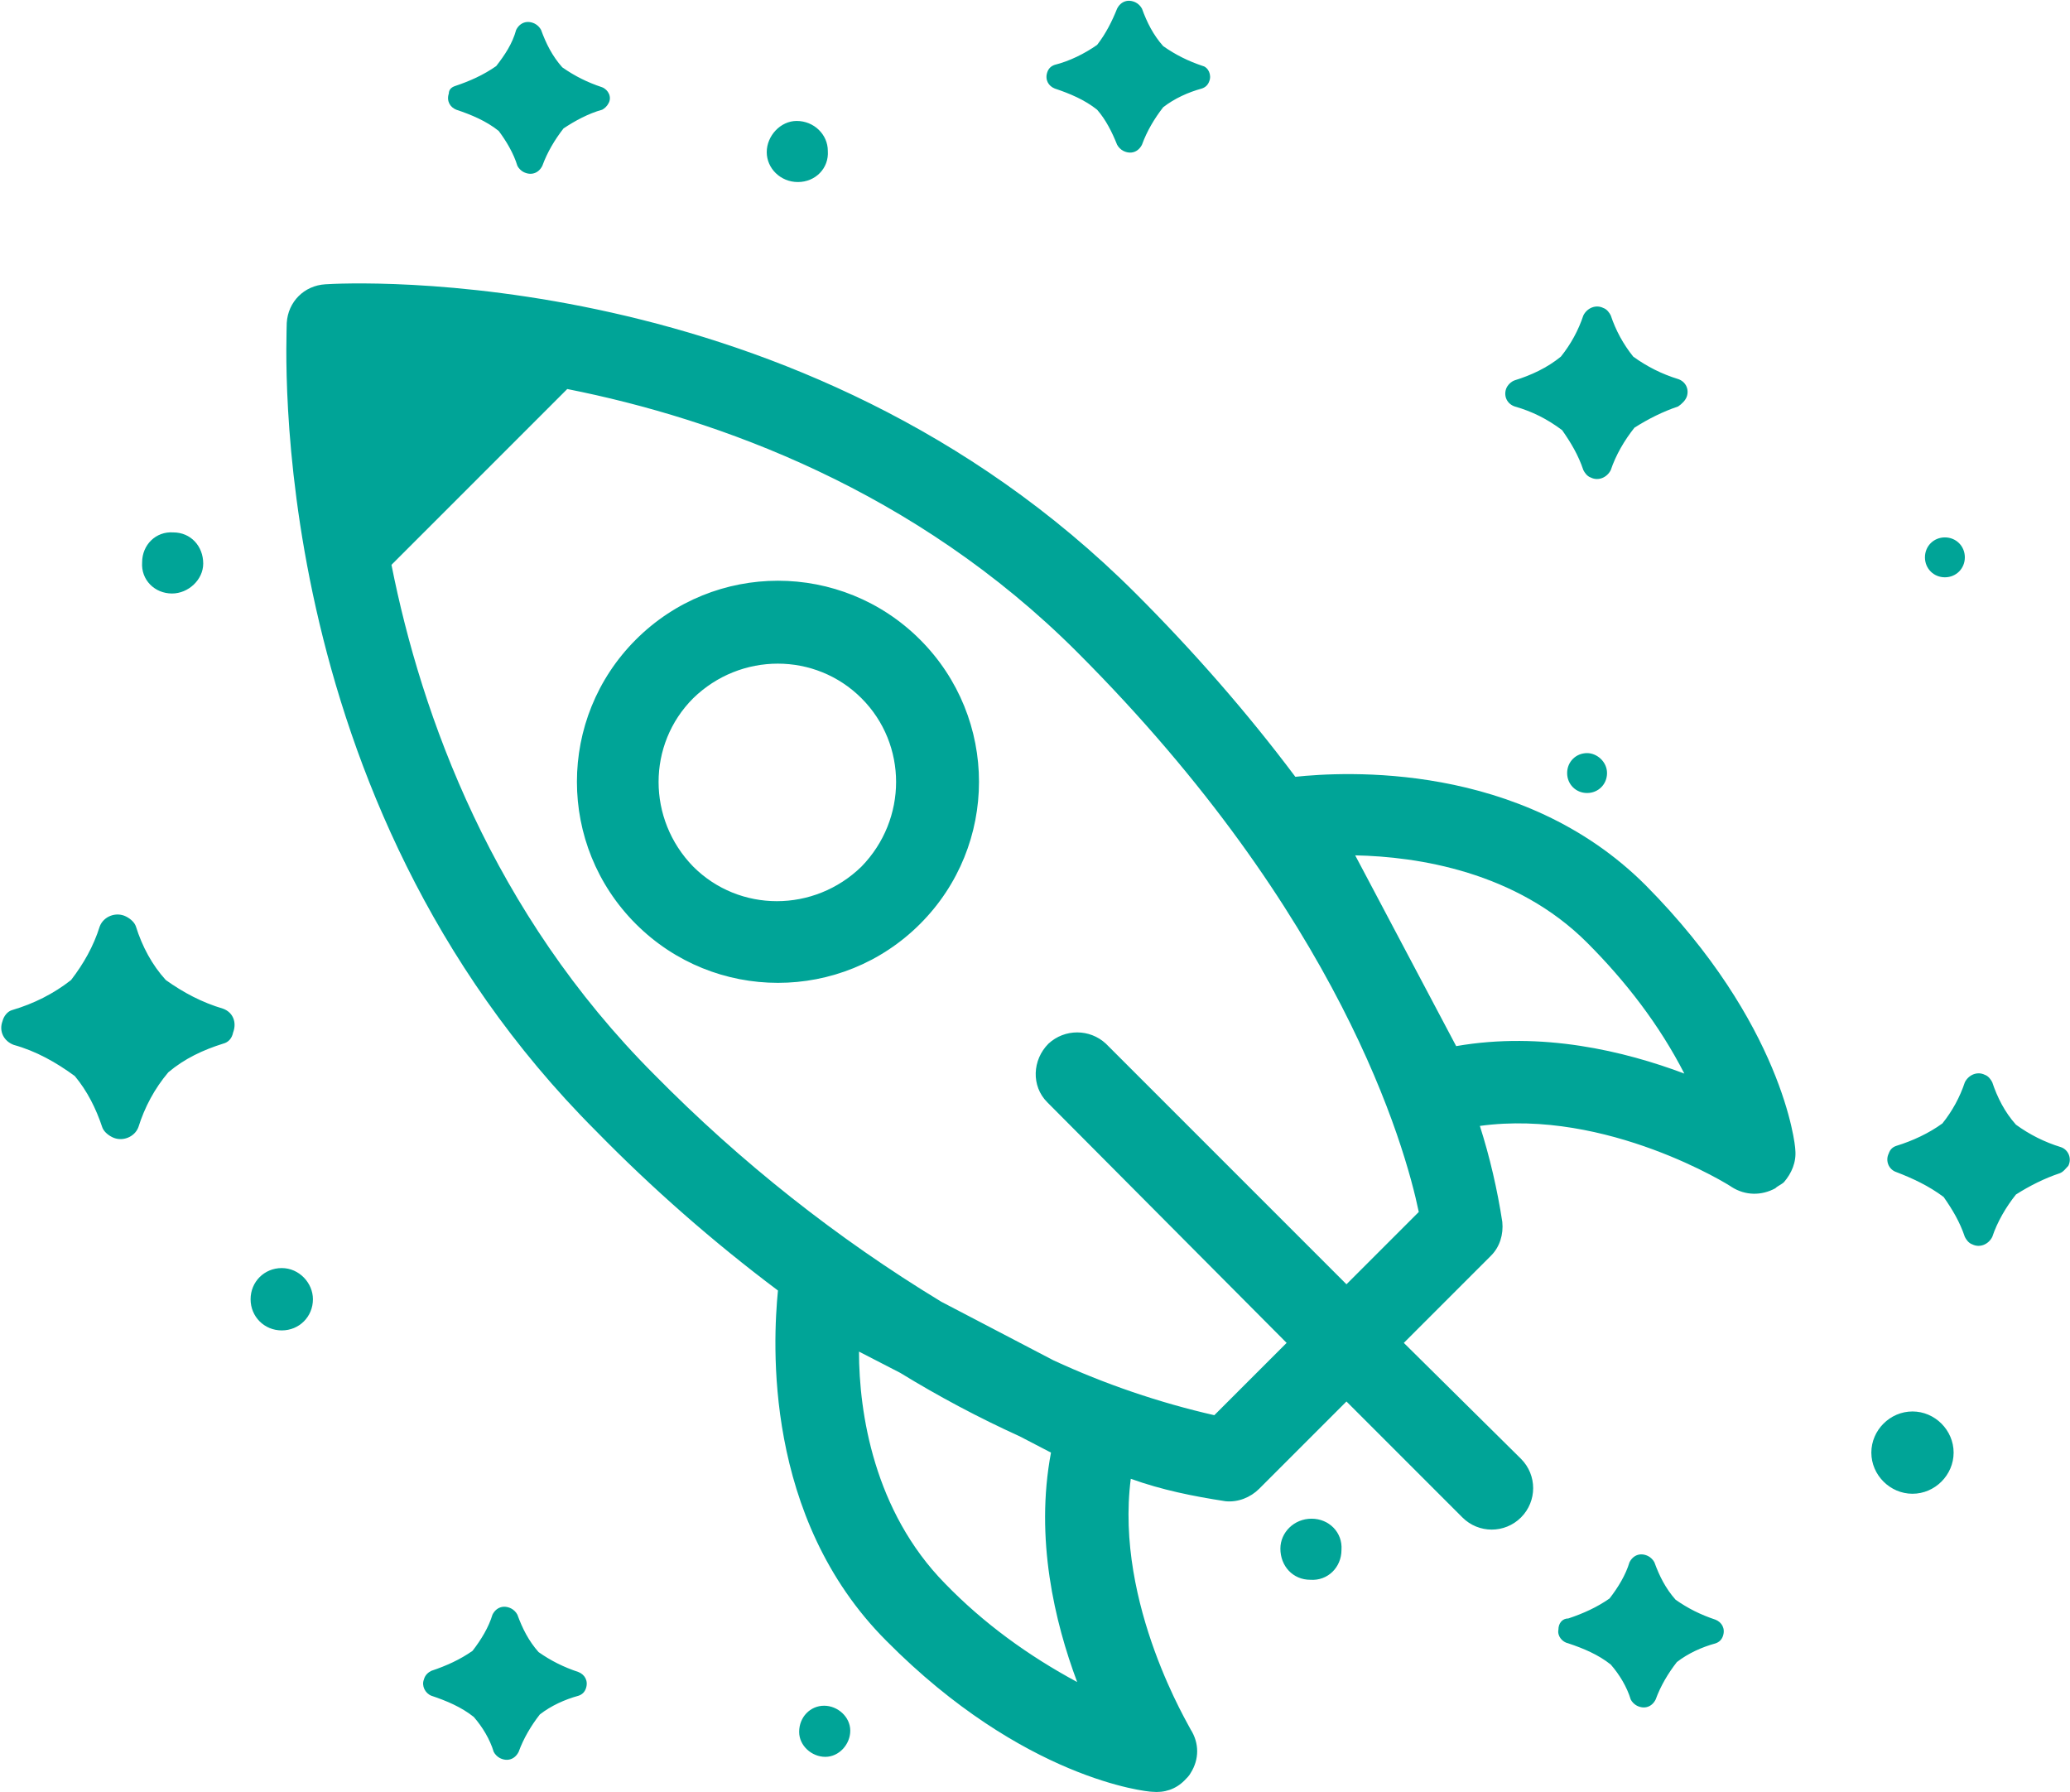
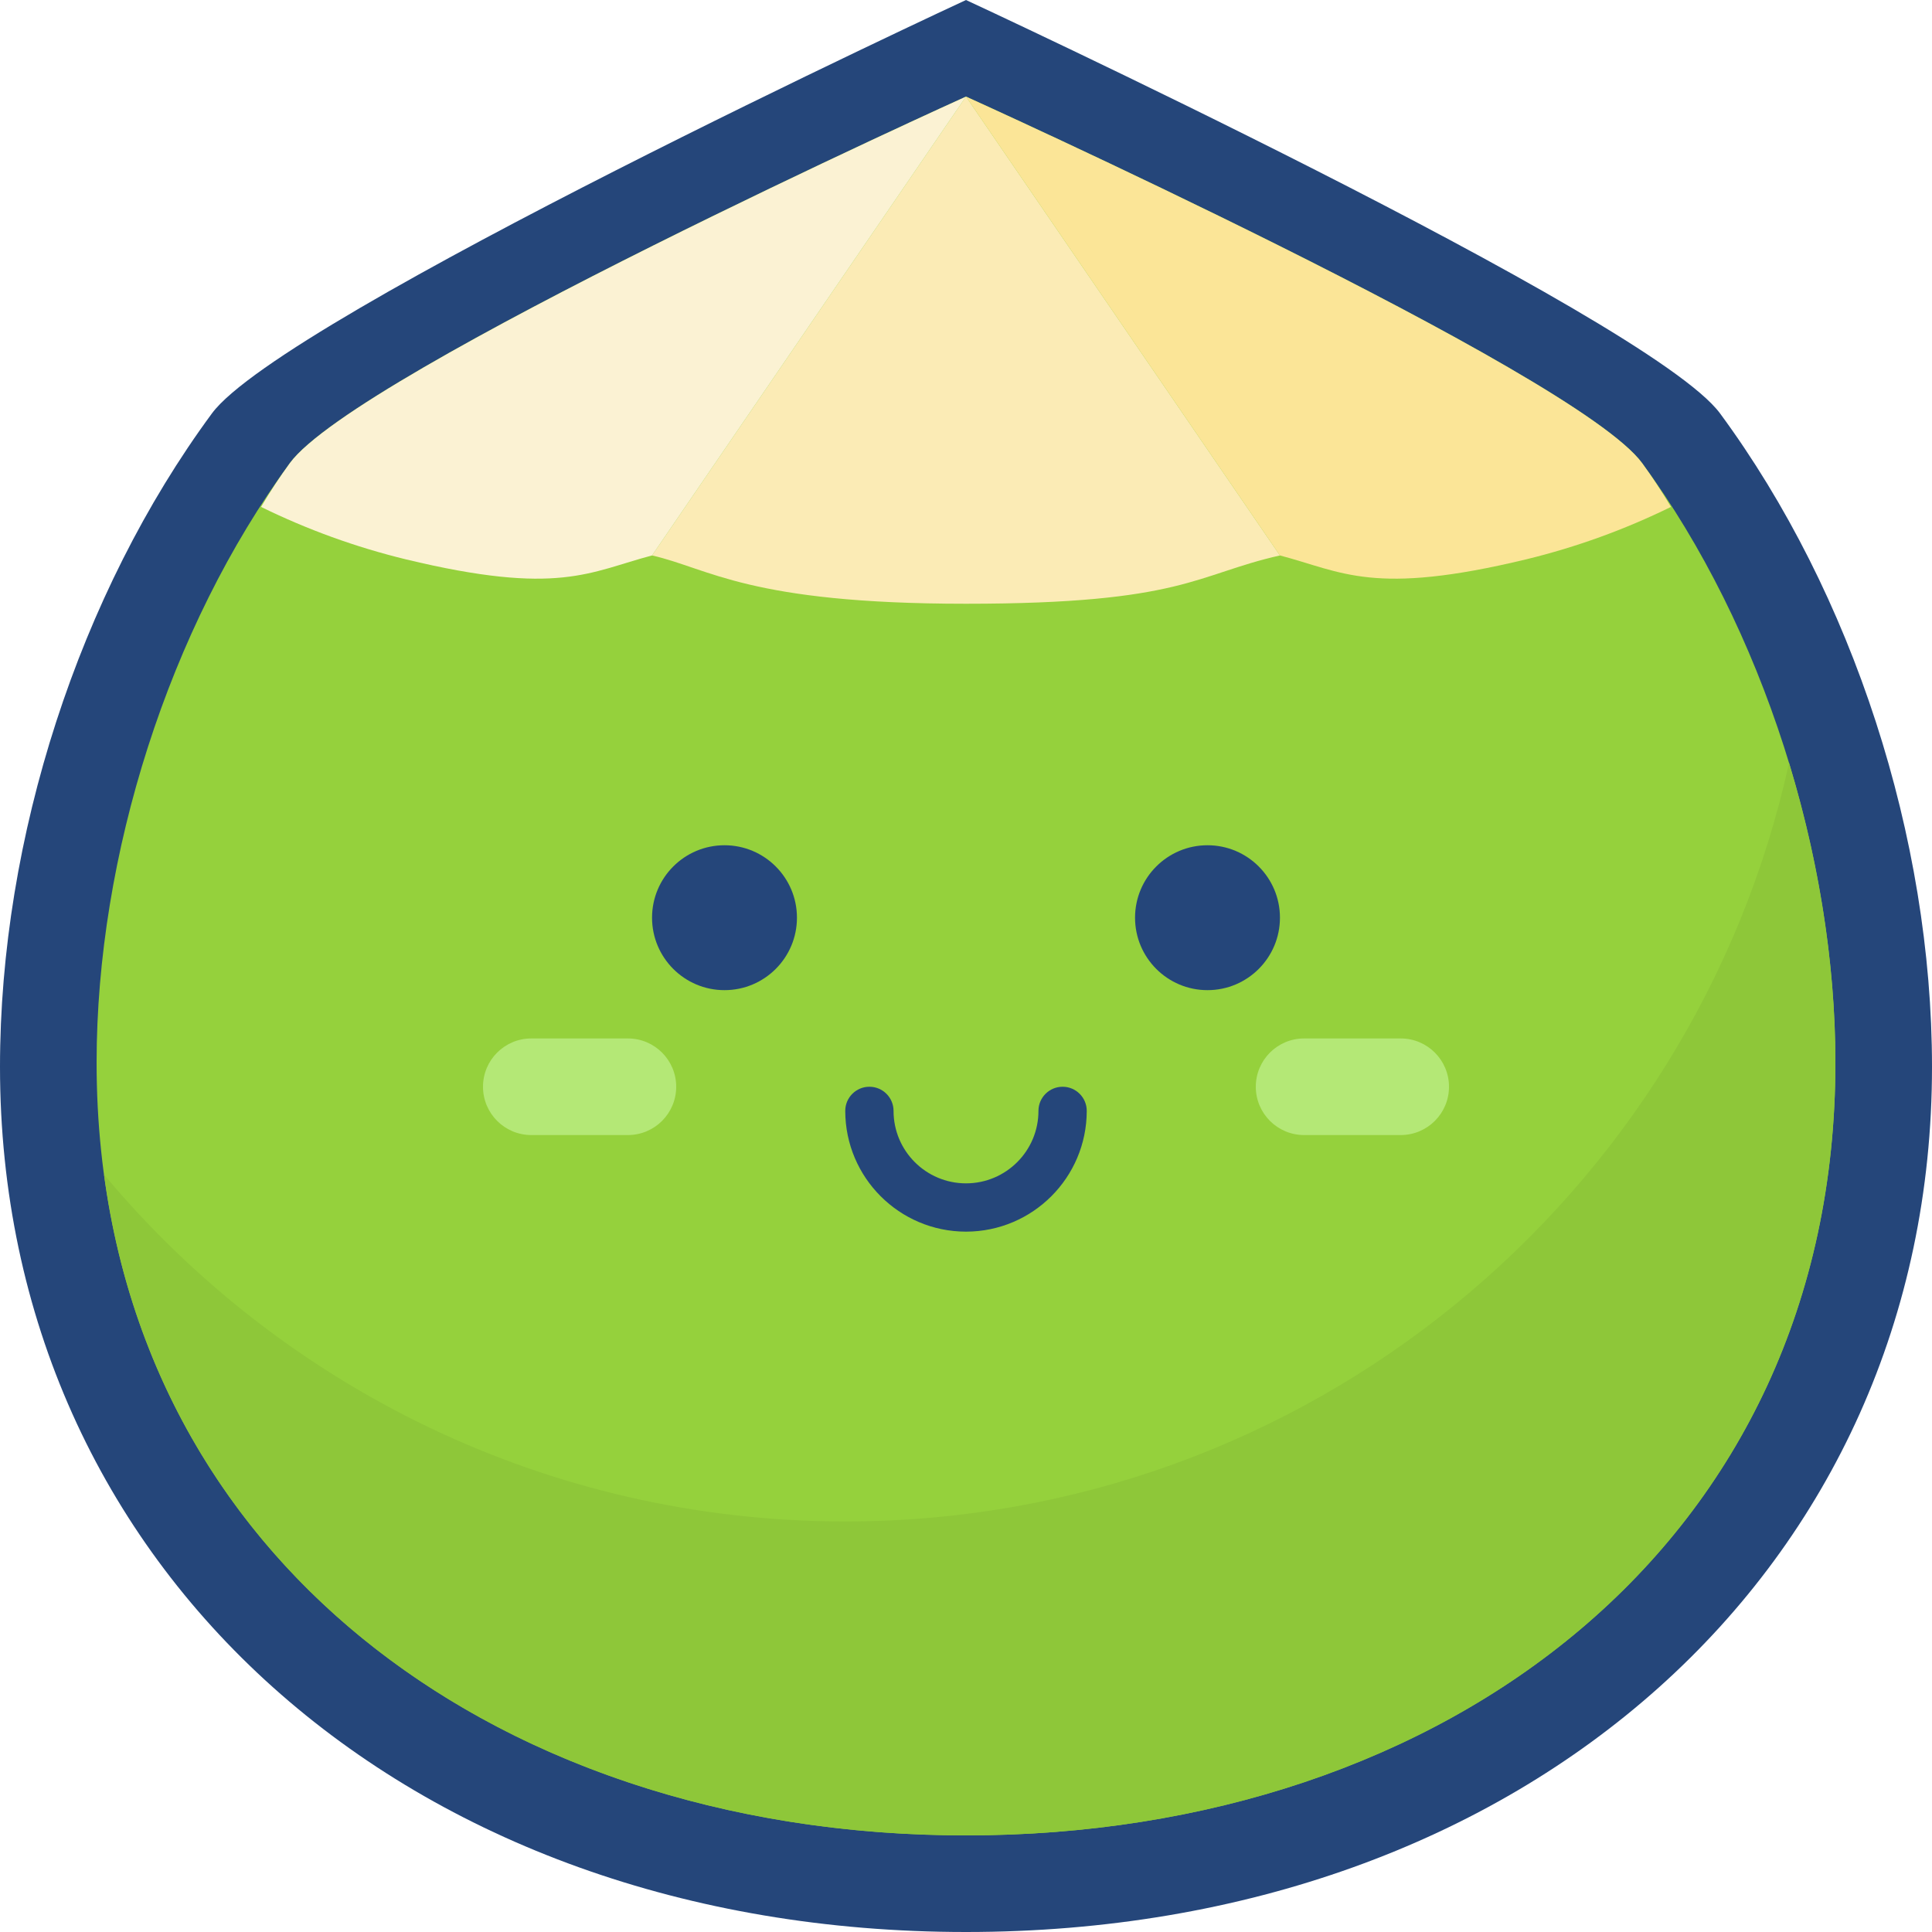
- <svg xmlns="http://www.w3.org/2000/svg" t="1660626474773" class="icon" viewBox="0 0 1183 1024" version="1.1" p-id="2843" width="231.055" height="200">
-   <defs>
-     <style type="text/css" />
-   </defs>
-   <path d="M1177.054 670.465c-8.55 2.85-17.1 7.125-24.938 12.113-5.7 7.125-10.688 15.675-13.538 24.225-2.138 4.275-7.125 6.413-11.4 4.275-2.138-0.713-3.563-2.85-4.275-4.275-2.85-8.55-7.125-15.675-12.113-22.8-8.55-6.413-17.813-10.688-27.075-14.25-4.275-1.425-6.413-6.413-4.275-10.688 0.713-2.138 2.138-3.563 4.275-4.275 9.263-2.85 18.525-7.125 26.363-12.825 5.7-7.125 9.975-14.963 12.825-23.513 2.138-4.275 7.125-6.413 11.4-4.275 2.138 0.713 3.563 2.85 4.275 4.275 2.85 8.55 7.125 17.1 13.538 24.225 7.838 5.7 16.388 9.975 25.65 12.825 4.275 1.425 6.413 6.413 4.275 10.688-1.425 1.425-2.85 3.563-4.988 4.275zM1111.504 329.889c-6.413 0-11.4-4.988-11.4-11.4s4.988-11.4 11.4-11.4 11.4 4.988 11.4 11.4c0 6.413-4.988 11.4-11.4 11.4z m4.988 500.177c0 12.825-10.688 23.513-23.513 23.513s-23.513-10.688-23.513-23.513 10.688-23.513 23.513-23.513c12.825 0 23.513 10.688 23.513 23.513z m-101.888-151.051c-7.838 4.275-17.1 4.275-24.938-0.713-0.713-0.713-71.25-44.888-143.926-34.913 5.7 17.813 9.975 36.338 12.825 54.863 0.713 7.125-1.425 14.25-6.413 19.238l-49.875 49.875 66.975 66.263c9.263 9.263 9.263 24.225 0 33.488s-24.225 9.263-33.488 0l-66.263-66.263-49.875 49.875c-4.988 4.988-12.113 7.838-19.238 7.125-18.525-2.85-36.338-6.413-54.15-12.825-9.263 71.963 34.2 142.501 34.2 143.213 4.988 7.838 4.988 17.1 0 24.938-0.713 1.425-2.138 2.85-3.563 4.275-4.988 4.988-11.4 7.125-18.525 6.413-2.85 0-73.388-7.125-151.763-86.213-70.538-70.538-64.838-171.001-61.988-200.213-37.05-27.788-71.963-58.425-104.025-91.2C149.626 455.289 163.876 195.226 163.876 184.538c0.713-12.113 9.975-21.375 22.088-22.088 10.688-0.713 271.464-14.963 463.127 176.701 32.775 32.775 63.413 67.688 91.2 104.738 27.075-2.85 128.963-9.263 200.213 61.988 78.375 79.088 85.5 148.201 85.5 151.051 0.713 7.125-2.138 13.538-6.413 18.525-1.425 1.425-3.563 2.138-4.988 3.563zM540.077 904.878c22.088 22.8 47.738 41.325 75.525 56.288-12.825-34.2-24.225-81.938-14.963-131.101l-17.813-9.263c-23.513-10.688-46.313-22.8-68.4-36.338l-23.513-12.113c0 34.913 8.55 91.2 49.163 132.526z m75.525-532.24c-92.625-92.625-205.201-133.238-291.414-150.338L223.726 322.764c17.1 86.213 57.713 198.788 150.338 291.414 49.163 49.875 104.025 93.338 163.876 129.675l64.125 33.488c29.213 13.538 60.563 24.225 91.913 31.35l41.325-41.325L598.502 629.852c-9.263-9.263-8.55-24.225 0.713-33.488 9.263-8.55 23.513-8.55 32.775 0L769.503 733.878l41.325-41.325c-7.838-37.763-44.888-169.576-195.226-319.914z m291.414 166.013c-40.613-40.613-96.9-49.163-132.526-49.875l57.713 109.013c49.163-8.55 96.188 2.85 130.388 15.675-14.25-27.788-33.488-52.725-55.575-74.813zM363.376 527.965c-44.888-44.888-44.888-117.563 0-162.451s117.563-44.888 162.451 0 44.888 117.563 0 162.451c-44.888 44.888-117.563 44.888-162.451 0zM492.339 399.002c-26.363-26.363-69.113-26.363-96.188 0-26.363 26.363-26.363 69.113 0 96.188 26.363 26.363 69.113 26.363 96.188 0 26.363-27.075 26.363-69.825 0-96.188z m426.077 42.75c0 6.413-4.988 11.4-11.4 11.4s-11.4-4.988-11.4-11.4 4.988-11.4 11.4-11.4c5.7 0 11.4 4.988 11.4 11.4z m40.613-209.476c-8.55 2.85-17.1 7.125-24.938 12.113-5.7 7.125-10.688 15.675-13.538 24.225-2.138 4.275-7.125 6.413-11.4 4.275-2.138-0.713-3.563-2.85-4.275-4.275-2.85-8.55-7.125-15.675-12.113-22.8-8.55-6.413-17.1-10.688-27.075-13.538-4.275-1.425-6.413-5.7-4.988-9.975 0.713-2.138 2.85-4.275 4.988-4.988 9.263-2.85 18.525-7.125 26.363-13.538 5.7-7.125 9.975-14.963 12.825-23.513 2.138-4.275 7.125-6.413 11.4-4.275 2.138 0.713 3.563 2.85 4.275 4.275 2.85 8.55 7.125 16.388 12.825 23.513 7.838 5.7 16.388 9.975 25.65 12.825 4.275 1.425 6.413 5.7 4.988 9.975-0.713 2.138-2.85 4.275-4.988 5.7zM686.853 50.588c-7.838 2.138-15.675 5.7-22.088 10.688-4.988 6.413-9.263 13.538-12.113 21.375-2.138 4.275-6.413 5.7-10.688 3.563-1.425-0.713-2.85-2.138-3.563-3.563-2.85-7.125-6.413-14.25-11.4-19.95-7.125-5.7-15.675-9.263-24.225-12.113-3.563-1.425-5.7-4.988-4.275-9.263 0.713-2.138 2.138-3.563 4.275-4.275 8.55-2.138 17.1-6.413 24.225-11.4 4.988-6.413 8.55-13.538 11.4-20.663 2.138-4.275 6.413-5.7 10.688-3.563 1.425 0.713 2.85 2.138 3.563 3.563 2.85 7.838 6.413 14.963 12.113 21.375 7.125 4.988 14.25 8.55 22.8 11.4 2.85 0.713 4.988 4.988 3.563 8.55-0.713 2.138-2.138 3.563-4.275 4.275zM456.002 104.025c-9.975 0-17.813-7.838-17.813-17.1s7.838-17.813 17.1-17.813c9.975 0 17.813 7.838 17.813 17.1 0.713 9.975-7.125 17.813-17.1 17.813zM344.139 62.7c-7.838 2.138-15.675 6.413-22.088 10.688-4.988 6.413-9.263 13.538-12.113 21.375-2.138 4.275-6.413 5.7-10.688 3.563-1.425-0.713-2.85-2.138-3.563-3.563-2.138-7.125-6.413-14.25-10.688-19.95-7.125-5.7-15.675-9.263-24.225-12.113-3.563-1.425-5.7-4.988-4.275-9.263 0-2.138 1.425-3.563 3.563-4.275 8.55-2.85 16.388-6.413 23.513-11.4 4.988-6.413 9.263-12.825 11.4-20.663 2.138-4.275 6.413-5.7 10.688-3.563 1.425 0.713 2.85 2.138 3.563 3.563 2.85 7.838 6.413 14.963 12.113 21.375 7.125 4.988 14.25 8.55 22.8 11.4 3.563 1.425 5.7 5.7 3.563 9.263-0.713 1.425-2.138 2.85-3.563 3.563z m-165.301 679.728c0 9.975-7.838 17.813-17.813 17.813s-17.813-7.838-17.813-17.813 7.838-17.813 17.813-17.813 17.813 8.55 17.813 17.813z m-51.3-146.063c-11.4 3.563-22.088 8.55-31.35 16.388-7.838 9.263-13.538 19.95-17.1 31.35-2.138 5.7-9.263 8.55-14.963 5.7-2.85-1.425-4.988-3.563-5.7-5.7-3.563-10.688-8.55-20.663-15.675-29.213-10.688-7.838-22.088-14.25-34.913-17.813-5.7-2.138-8.55-7.838-6.413-13.538 0.713-2.85 2.85-5.7 5.7-6.413 12.113-3.563 23.513-9.263 33.488-17.1 7.125-9.263 12.825-19.238 16.388-30.638 2.138-5.7 9.263-8.55 14.963-5.7 2.85 1.425 4.988 3.563 5.7 5.7 3.563 11.4 9.263 22.088 17.1 30.638 9.975 7.125 20.663 12.825 32.775 16.388 5.7 2.138 7.838 7.838 5.7 13.538-0.713 3.563-2.85 5.7-5.7 6.413z m-29.213-257.213c-9.975 0-17.813-7.838-17.1-17.813 0-9.975 7.838-17.813 17.813-17.1 9.975 0 17.1 7.838 17.1 17.813 0 9.263-8.55 17.1-17.813 17.1zM246.526 954.754c8.55-2.85 16.388-6.413 23.513-11.4 4.988-6.413 9.263-13.538 11.4-20.663 2.138-4.275 6.413-5.7 10.688-3.563 1.425 0.713 2.85 2.138 3.563 3.563 2.85 7.838 6.413 14.963 12.113 21.375 7.125 4.988 14.25 8.55 22.8 11.4 3.563 1.425 5.7 4.988 4.275 9.263-0.713 2.138-2.138 3.563-4.275 4.275-7.838 2.138-15.675 5.7-22.088 10.688-4.988 6.413-9.263 13.538-12.113 21.375-2.138 4.275-6.413 5.7-10.688 3.563-1.425-0.713-2.85-2.138-3.563-3.563-2.138-7.125-6.413-14.25-11.4-19.95-7.125-5.7-15.675-9.263-24.225-12.113-3.563-1.425-5.7-5.7-4.275-9.263 0.713-2.85 2.85-4.275 4.275-4.988z m224.438 19.95c7.838 0 14.963 6.413 14.963 14.25s-6.413 14.963-14.25 14.963-14.963-6.413-14.963-14.25c0-8.55 6.413-14.963 14.25-14.963z m278.589-106.875c9.975 0 17.813 7.838 17.1 17.813 0 9.975-7.838 17.813-17.813 17.1-9.975 0-17.1-7.838-17.1-17.813 0-9.263 7.838-17.1 17.813-17.1z m146.776 57c8.55-2.85 16.388-6.413 23.513-11.4 4.988-6.413 9.263-13.538 11.4-20.663 2.138-4.275 6.413-5.7 10.688-3.563 1.425 0.713 2.85 2.138 3.563 3.563 2.85 7.838 6.413 14.963 12.113 21.375 7.125 4.988 14.25 8.55 22.8 11.4 3.563 1.425 5.7 4.988 4.275 9.263-0.713 2.138-2.138 3.563-4.275 4.275-7.838 2.138-15.675 5.7-22.088 10.688-4.988 6.413-9.263 13.538-12.113 21.375-2.138 4.275-6.413 5.7-10.688 3.563-1.425-0.713-2.85-2.138-3.563-3.563-2.138-7.125-6.413-14.25-11.4-19.95-7.125-5.7-15.675-9.263-24.225-12.113-3.563-0.713-6.413-4.275-5.7-7.838 0-3.563 2.138-6.413 5.7-6.413z" fill="#00a497" p-id="2844" />
+ <svg xmlns="http://www.w3.org/2000/svg" t="1676377940603" class="icon" viewBox="0 0 1024 1024" version="1.1" p-id="20865" width="128" height="128">
+   <path d="M512 1024C215.326 1024 0 831.143 0 565.429c0-121.371 41.977-250.823 112.309-346.286C150.08 167.874 512 0 512 0s361.92 167.874 399.691 219.154c70.331 95.451 112.309 224.903 112.309 346.286C1024 831.143 808.674 1024 512 1024z" fill="#25467A" p-id="20866" />
+   <path d="M972.8 563.2c0 254.469-206.331 409.6-460.8 409.6S51.2 817.669 51.2 563.2c0-109.714 38.4-230.4 102.4-317.714 35.429-48.389 358.4-194.286 358.4-194.286s322.949 145.92 358.4 194.286c64 87.314 102.4 208.023 102.4 317.714z" fill="#95D13C" p-id="20867" />
+   <path d="M972.8 563.2c0 254.469-206.331 409.6-460.8 409.6-233.989 0-427.429-131.2-456.834-350.206C148.994 734.971 290.171 806.4 448 806.4c244.994 0 449.794-172.16 500.229-402.046 15.863 52.354 24.571 106.88 24.571 158.846z" fill="#8EC739" p-id="20868" />
+   <path d="M512 652.8a64.069 64.069 0 0 1-64-64 12.8 12.8 0 1 1 25.6 0 38.4 38.4 0 0 0 76.8 0 12.8 12.8 0 1 1 25.6 0 64.069 64.069 0 0 1-64 64z" fill="#25467A" p-id="20869" />
+   <path d="M384 486.4m-38.4 0a38.4 38.4 0 1 0 76.8 0 38.4 38.4 0 1 0-76.8 0Z" fill="#25467A" p-id="20870" />
+   <path d="M640 486.4m-38.4 0a38.4 38.4 0 1 0 76.8 0 38.4 38.4 0 1 0-76.8 0Z" fill="#25467A" p-id="20871" />
+   <path d="M332.8 550.4h-51.2a25.6 25.6 0 0 0 0 51.2h51.2a25.6 25.6 0 1 0 0-51.2zM742.4 550.4h-51.2a25.6 25.6 0 0 0 0 51.2h51.2a25.6 25.6 0 0 0 0-51.2z" fill="#B4E876" p-id="20872" />
+   <path d="M512 51.2L345.6 294.4c30.251 6.857 51.2 25.6 166.4 25.6s121.726-15.543 166.4-25.6z" fill="#FBEBB5" p-id="20873" />
+   <path d="M512 51.2L345.6 294.4c-33.143 8.709-49.406 21.634-130.56 2.046a375.406 375.406 0 0 1-76.674-27.771c4.869-8.194 9.989-16 15.234-23.166C189.051 197.12 512 51.2 512 51.2z" fill="#FBF2D3" p-id="20874" />
+   <path d="M512 51.2l166.4 243.2c33.143 8.709 49.406 21.634 130.56 2.046a375.406 375.406 0 0 0 76.674-27.771c-4.869-8.194-9.989-16-15.234-23.166C834.949 197.12 512 51.2 512 51.2z" fill="#FBE597" p-id="20875" />
</svg>
